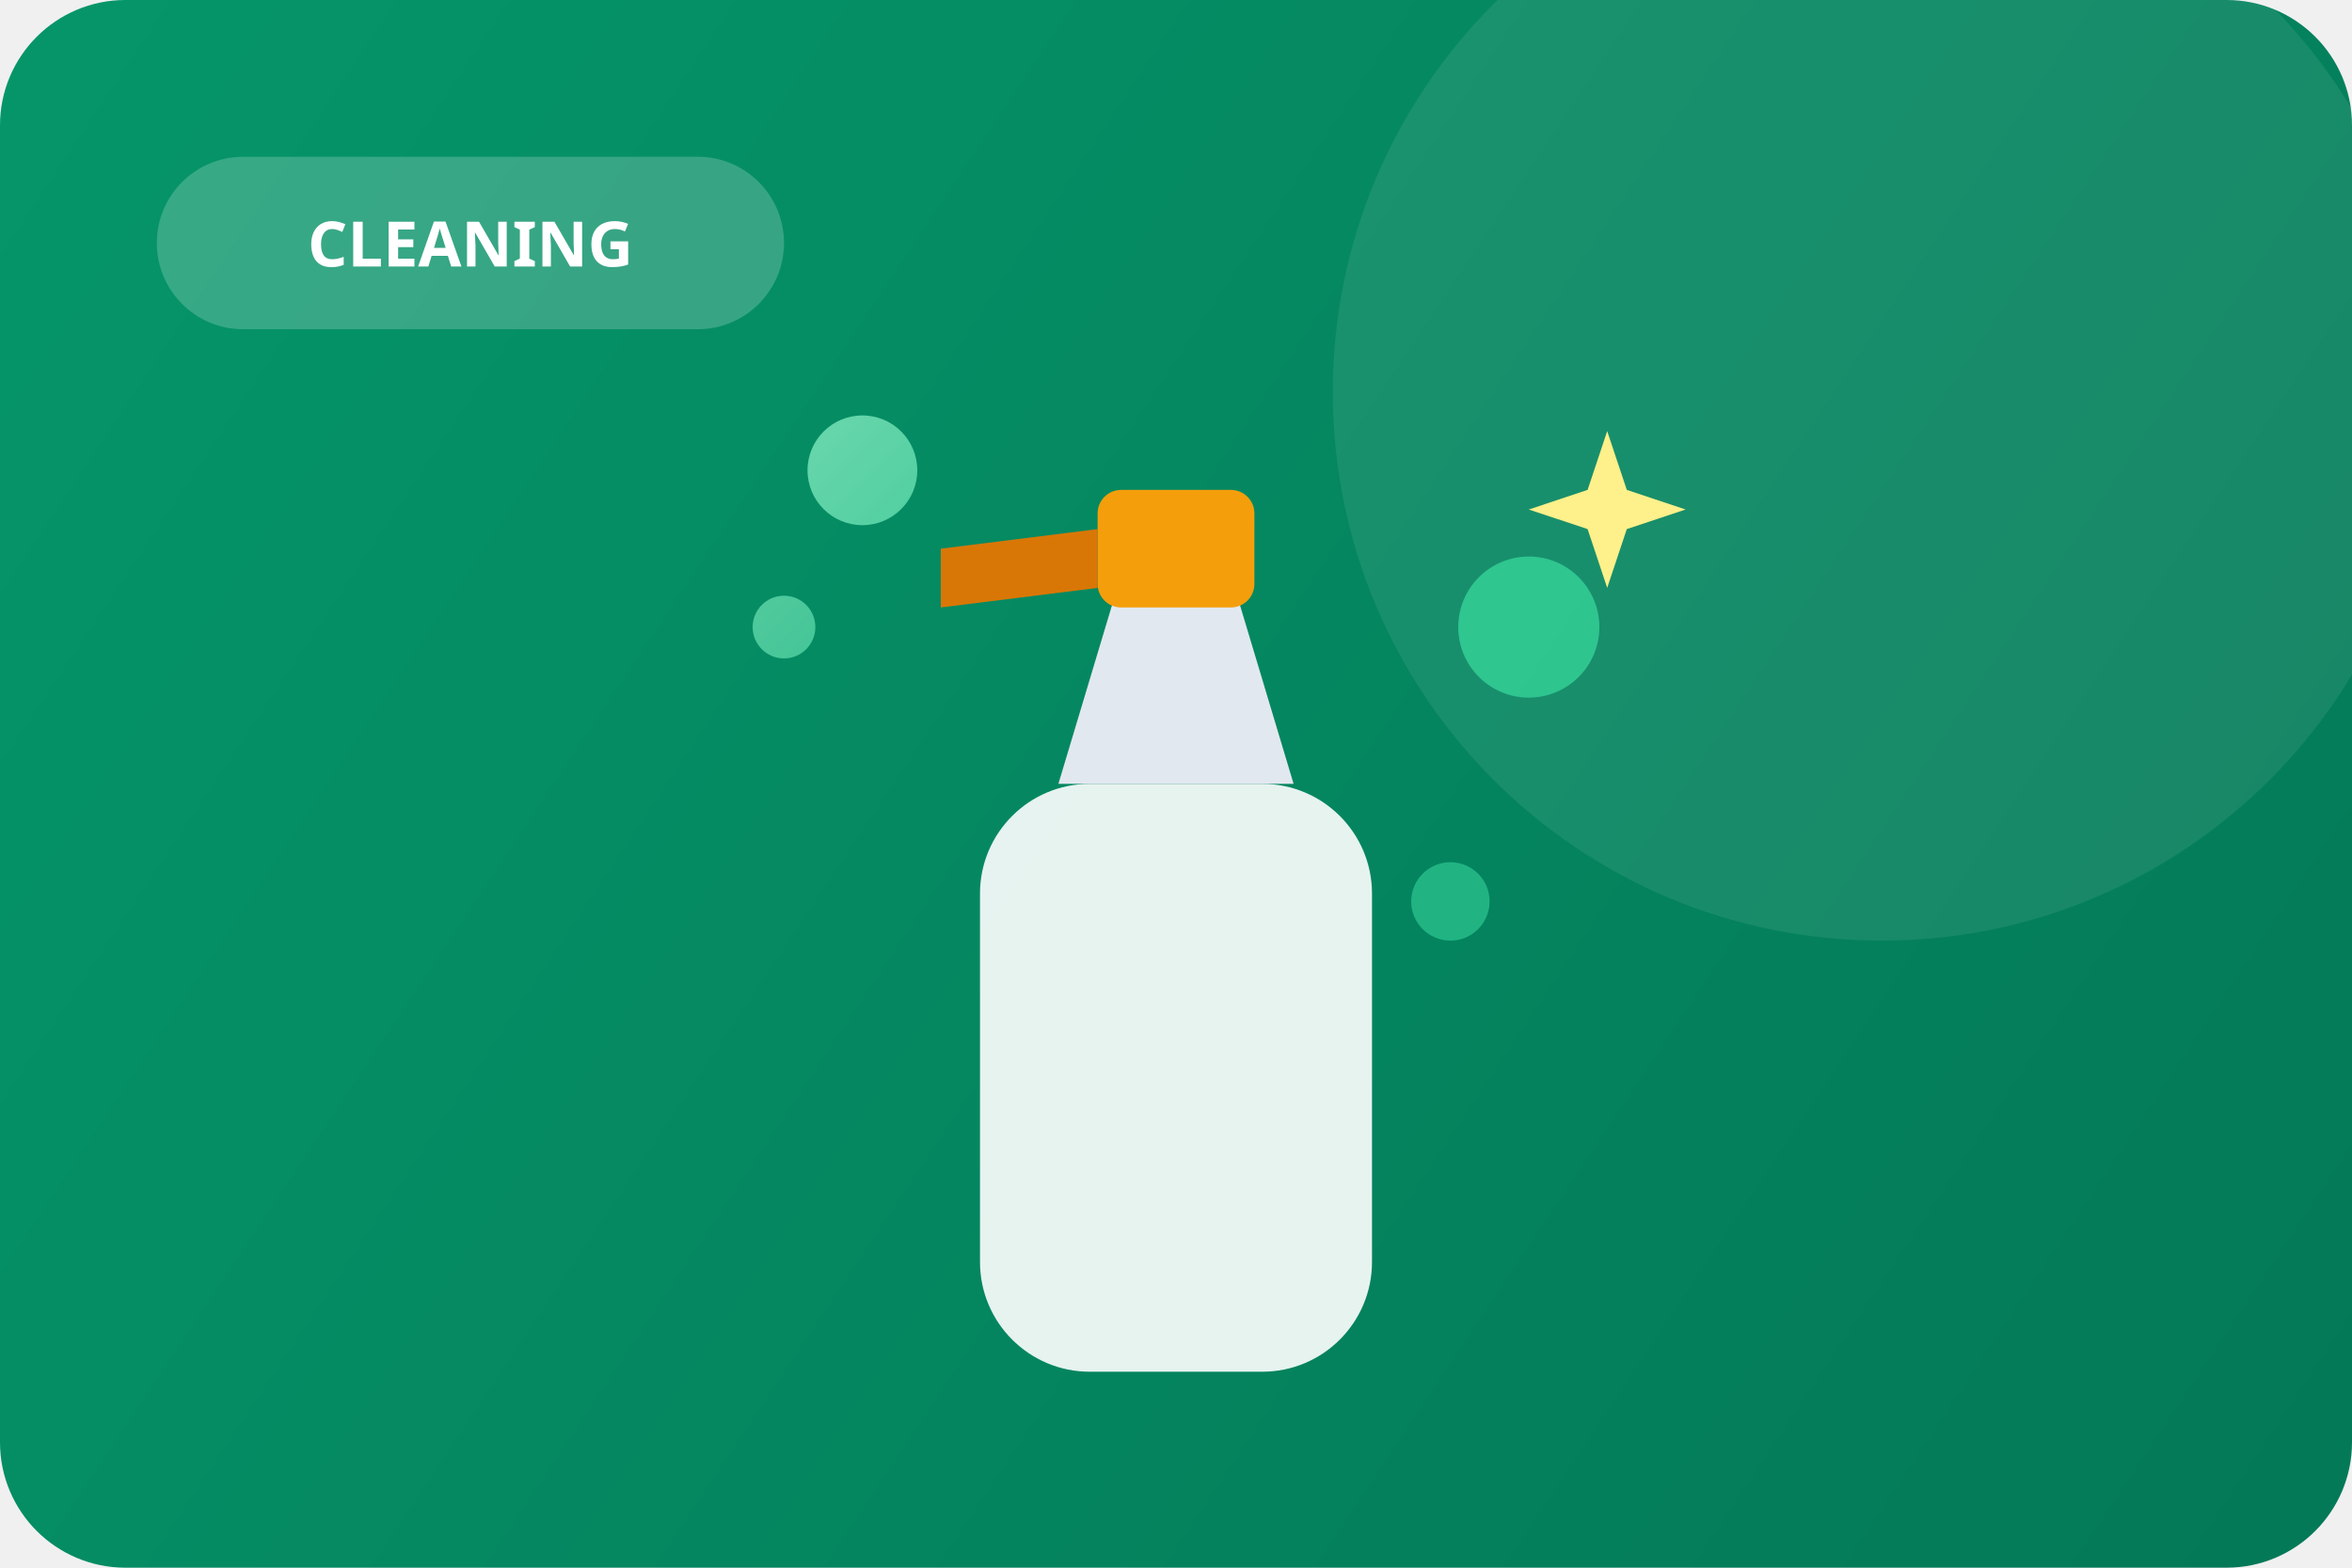
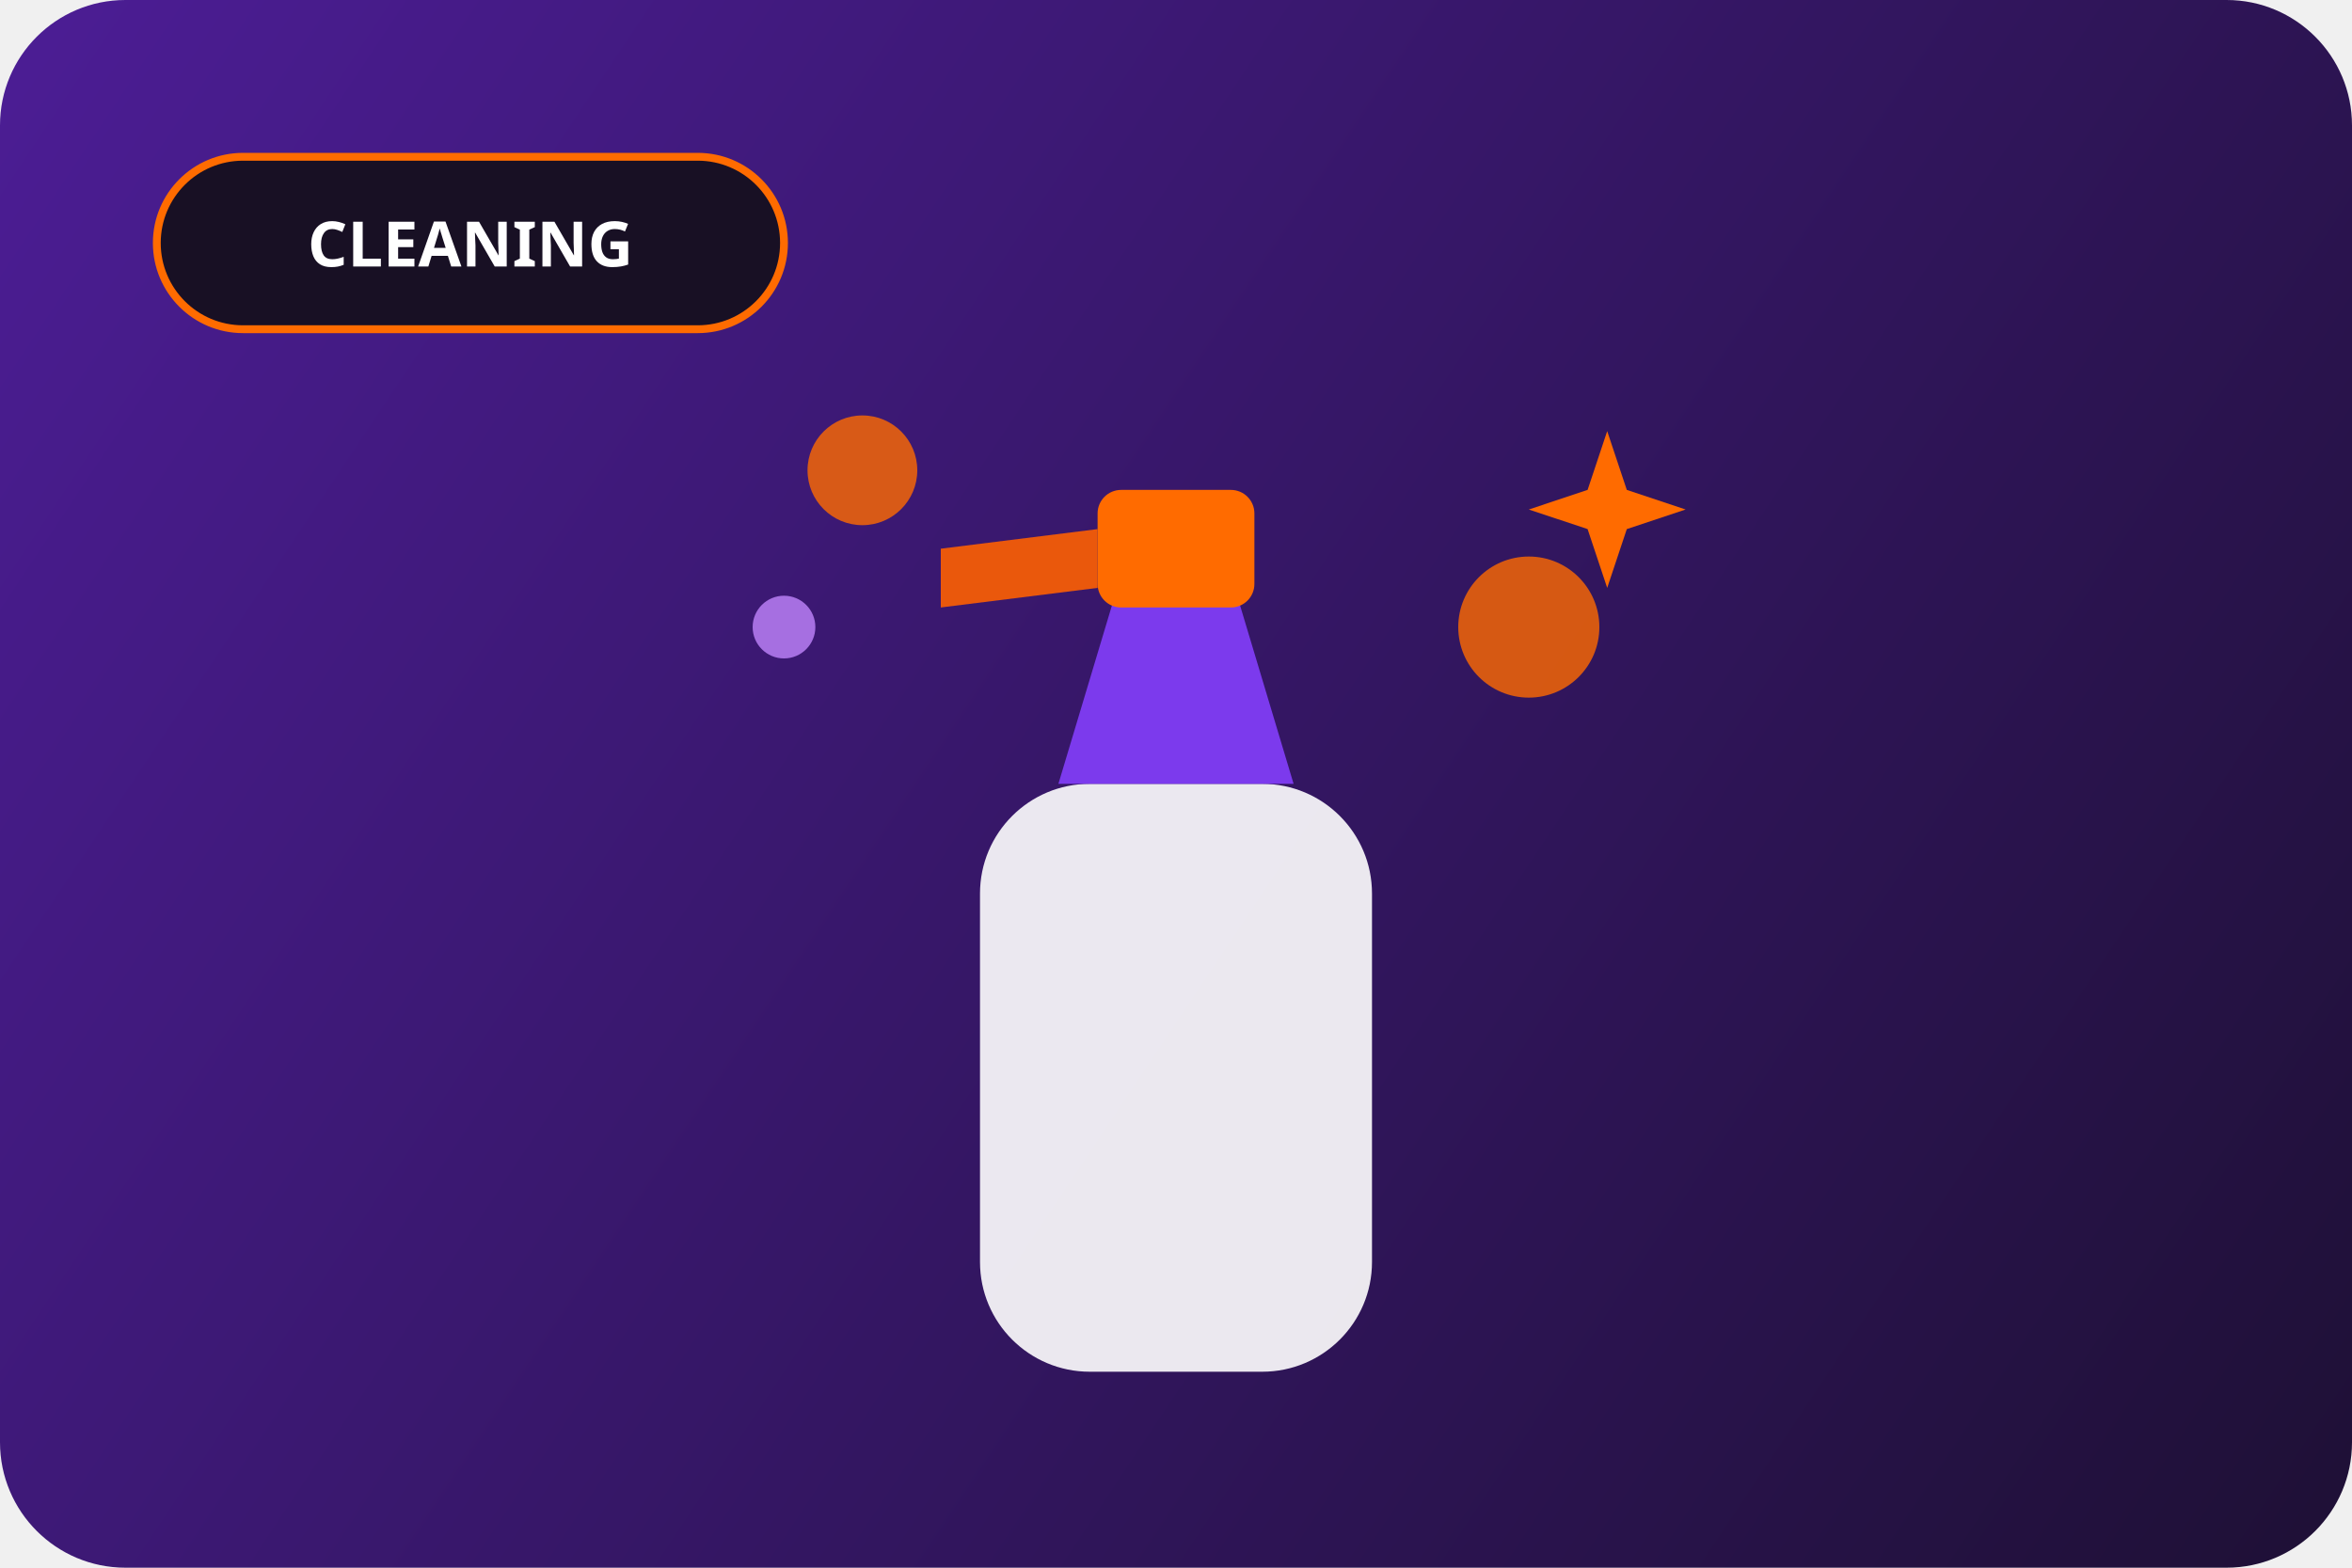
<svg xmlns="http://www.w3.org/2000/svg" viewBox="0 0 600 400" fill="none">
  <defs>
-     <linearGradient id="cleanBg" x1="0" y1="0" x2="600" y2="400" gradientUnits="userSpaceOnUse">
-       <stop offset="0%" stop-color="#059669" />
-       <stop offset="100%" stop-color="#047857" />
-     </linearGradient>
-     <linearGradient id="sparkleGrad" x1="0" y1="0" x2="100" y2="100" gradientUnits="userSpaceOnUse">
-       <stop offset="0%" stop-color="#a7f3d0" />
-       <stop offset="100%" stop-color="#34d399" />
+     <linearGradient id="cleanBgPurple" x1="0" y1="0" x2="600" y2="400" gradientUnits="userSpaceOnUse">
+       <stop offset="0%" stop-color="#4c1d95" />
+       <stop offset="100%" stop-color="#1e1035" />
    </linearGradient>
  </defs>
-   <rect width="600" height="400" rx="32" fill="url(#cleanBg)" />
-   <circle cx="480" cy="100" r="140" fill="#ffffff" fill-opacity="0.08" />
+   <rect width="600" height="400" rx="32" fill="url(#cleanBgPurple)" />
  <g transform="translate(180, 70)">
    <rect x="70" y="130" width="100" height="150" rx="28" fill="#ffffff" fill-opacity="0.9" />
-     <path d="M 90 130 L 105 80 L 135 80 L 150 130 Z" fill="#e2e8f0" />
-     <rect x="100" y="55" width="40" height="30" rx="6" fill="#f59e0b" />
-     <path d="M 100 65 L 60 70 L 60 85 L 100 80 Z" fill="#d97706" />
-     <circle cx="40" cy="50" r="14" fill="url(#sparkleGrad)" fill-opacity="0.8" />
-     <circle cx="20" cy="90" r="8" fill="url(#sparkleGrad)" fill-opacity="0.7" />
-     <circle cx="210" cy="90" r="18" fill="url(#sparkleGrad)" fill-opacity="0.8" />
-     <circle cx="190" cy="160" r="10" fill="url(#sparkleGrad)" fill-opacity="0.6" />
-     <path d="M 230 40 L 235 55 L 250 60 L 235 65 L 230 80 L 225 65 L 210 60 L 225 55 Z" fill="#fef08a" />
+     <path d="M 90 130 L 105 80 L 135 80 L 150 130 Z" fill="#7c3aed" />
+     <rect x="100" y="55" width="40" height="30" rx="6" fill="#ff6b00" />
+     <path d="M 100 65 L 60 70 L 60 85 L 100 80 Z" fill="#ea580c" />
+     <circle cx="40" cy="50" r="14" fill="#ff6b00" fill-opacity="0.8" />
+     <circle cx="20" cy="90" r="8" fill="#c084fc" fill-opacity="0.8" />
+     <circle cx="210" cy="90" r="18" fill="#ff6b00" fill-opacity="0.8" />
+     <path d="M 230 40 L 235 55 L 250 60 L 235 65 L 230 80 L 225 65 L 210 60 L 225 55 Z" fill="#ff6b00" />
  </g>
-   <rect x="40" y="40" width="160" height="44" rx="22" fill="#ffffff" fill-opacity="0.2" />
-   <text x="120" y="68" text-anchor="middle" font-family="system-ui, sans-serif" font-weight="700" font-size="16" fill="#ffffff">CLEANING</text>
+   <rect x="40" y="40" width="160" height="44" rx="22" fill="#181024" stroke="#ff6b00" stroke-width="2" />
+   <text x="120" y="68" text-anchor="middle" font-family="system-ui, sans-serif" font-weight="800" font-size="16" fill="#ffffff">CLEANING</text>
</svg>
